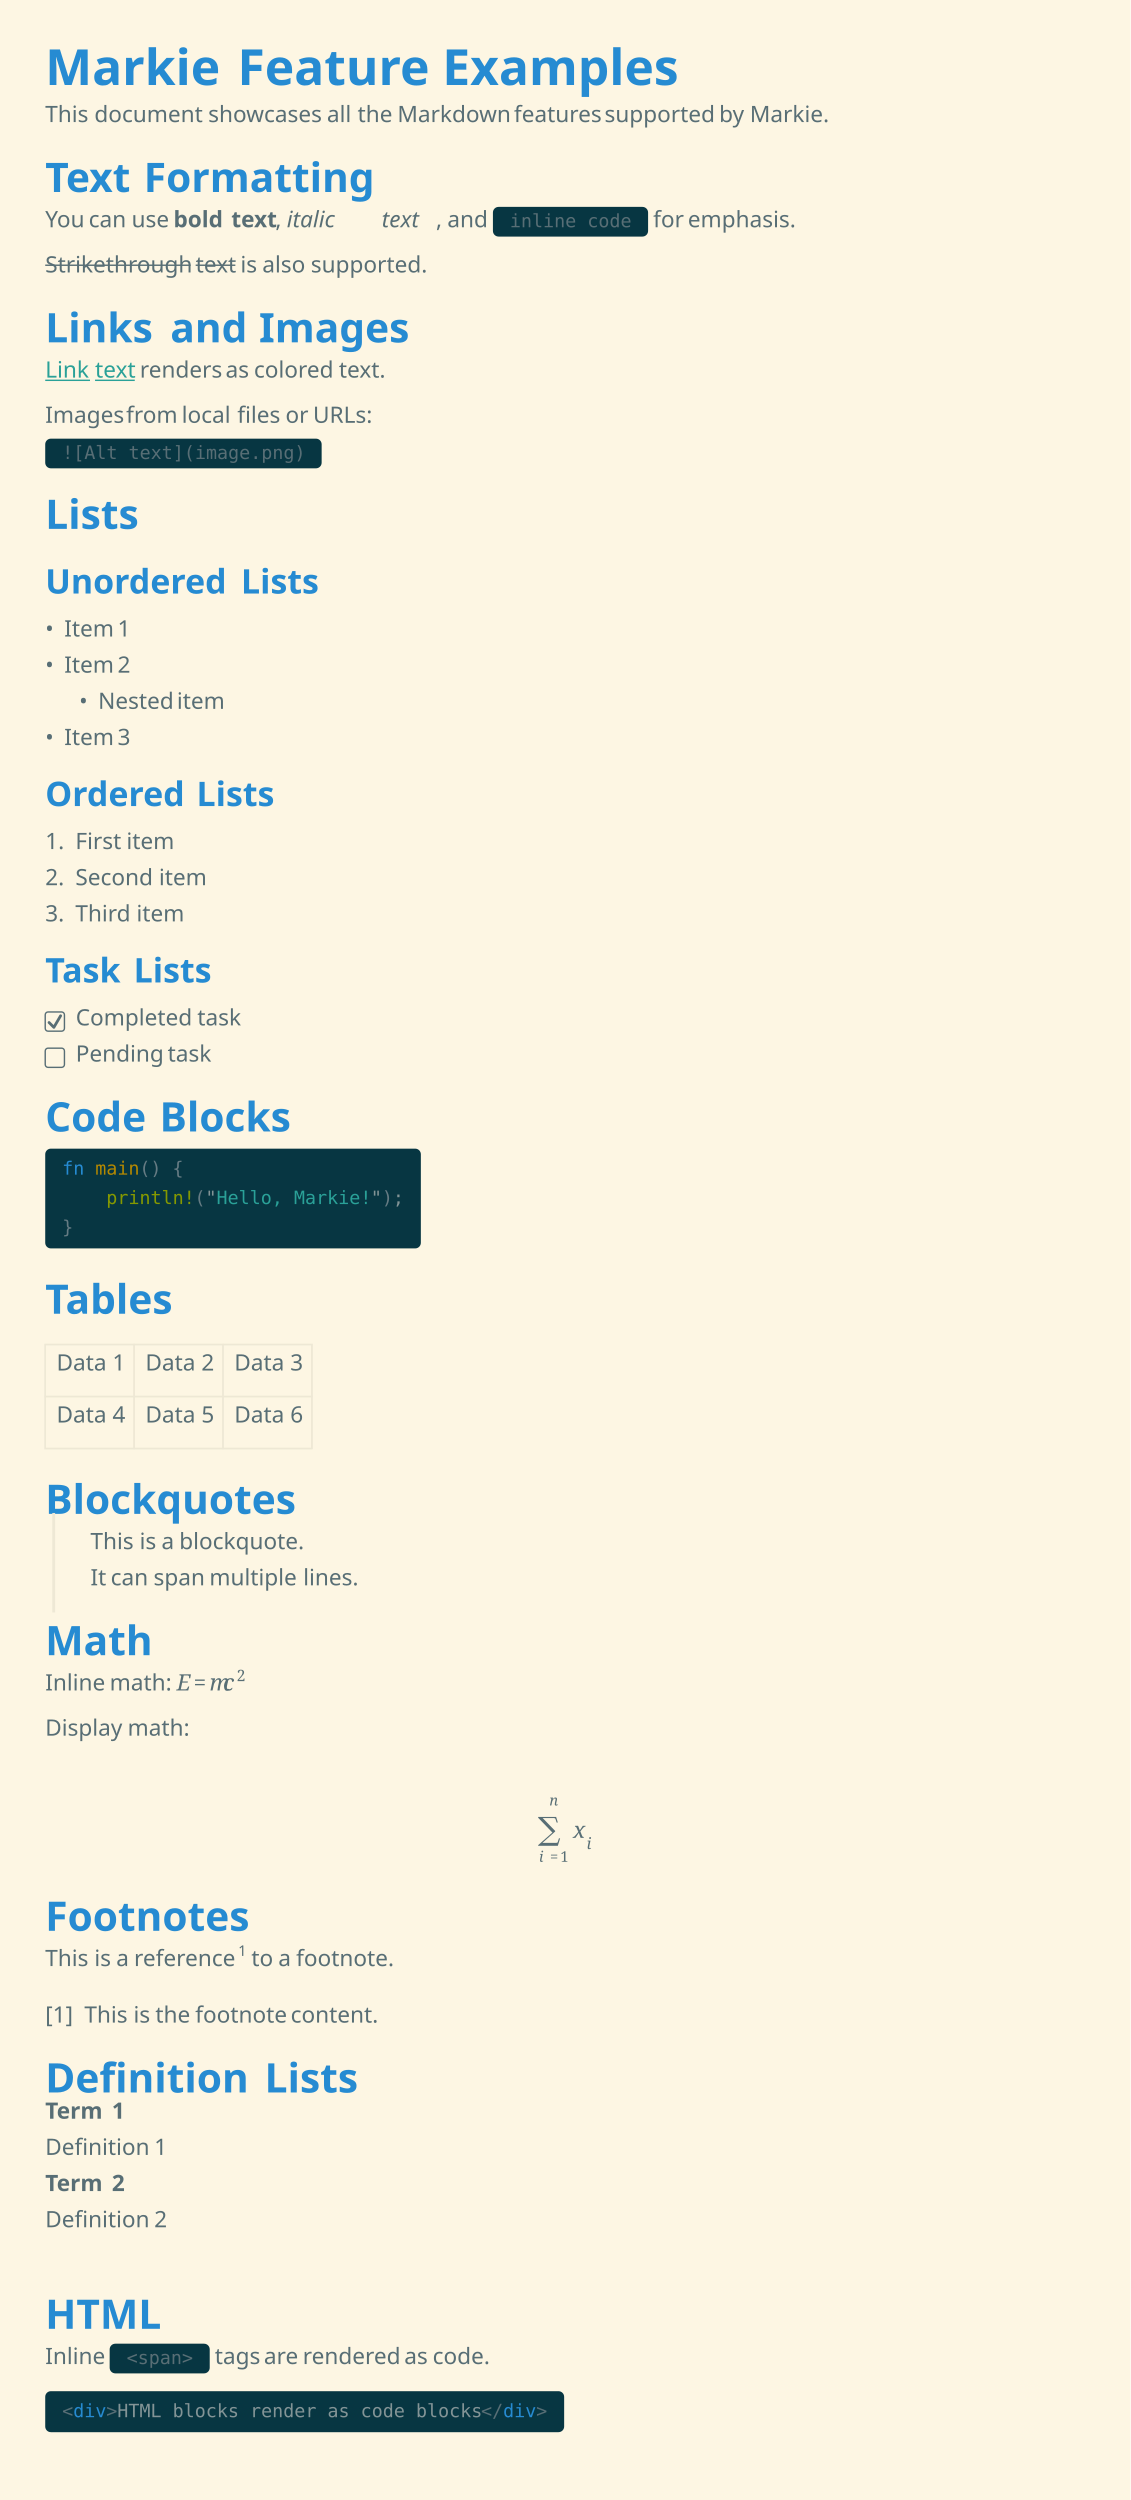
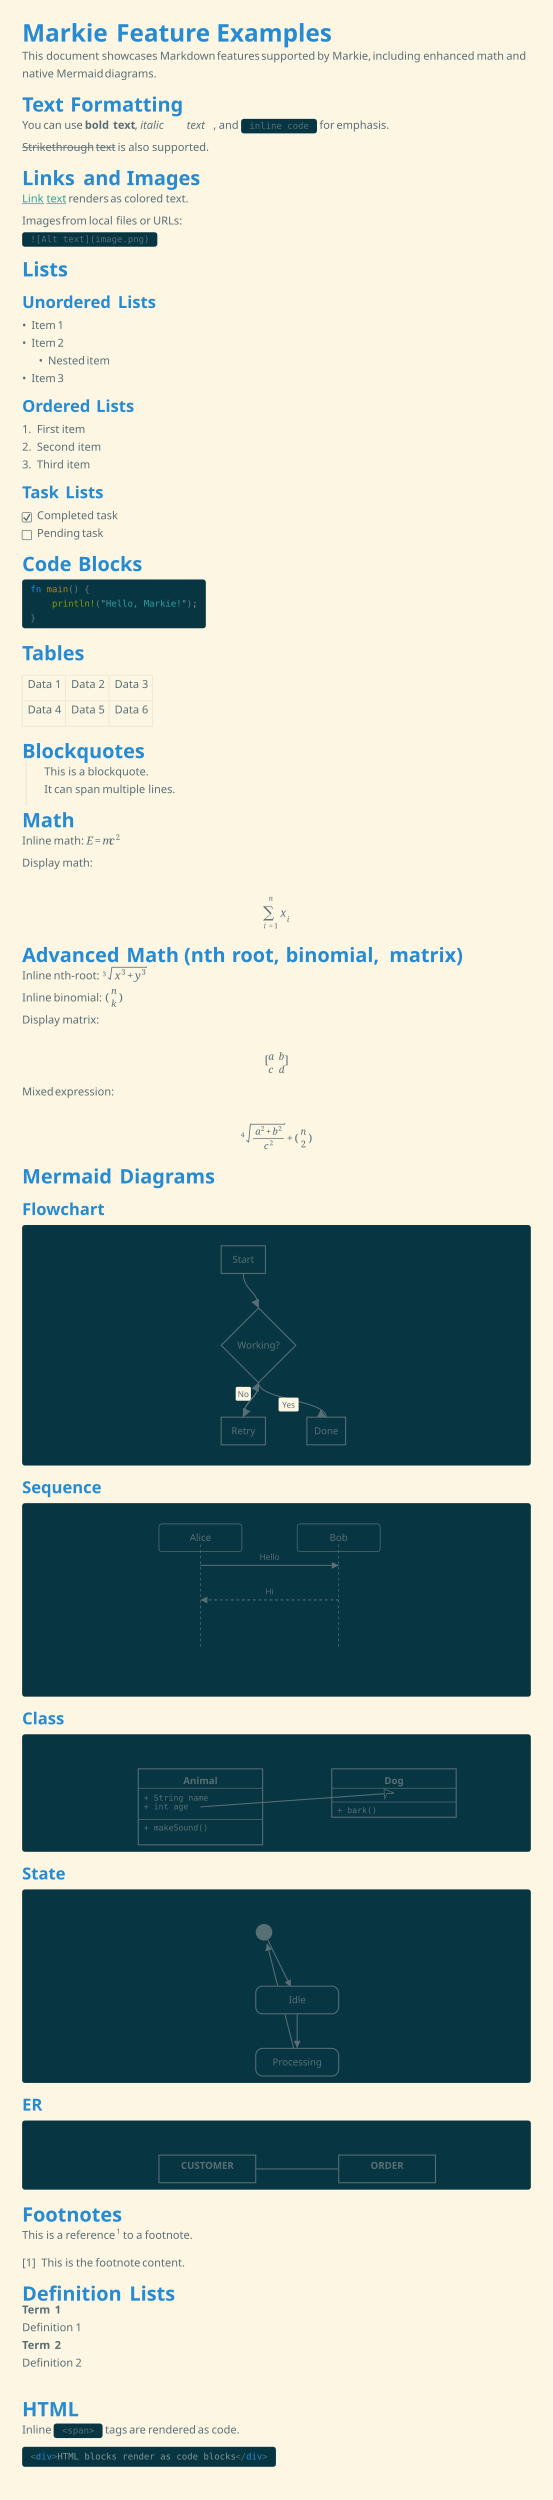
- <svg xmlns="http://www.w3.org/2000/svg" viewBox="0 0 800 1769.04" width="800" height="1769.04">
+ <svg xmlns="http://www.w3.org/2000/svg" viewBox="0 0 800 3616.941" width="800" height="3616.941">
  <rect width="100%" height="100%" fill="#fdf6e3" />
  <text x="32.00" y="60.16" font-family="sans-serif" font-size="35.20" fill="#268bd2" font-weight="700">Markie</text>
  <text x="168.05" y="60.16" font-family="sans-serif" font-size="35.20" fill="#268bd2" font-weight="700">Feature</text>
  <text x="312.97" y="60.16" font-family="sans-serif" font-size="35.20" fill="#268bd2" font-weight="700">Examples</text>
  <text x="32.00" y="86.40" font-family="sans-serif" font-size="16.00" fill="#586e75">This</text>
  <text x="66.77" y="86.40" font-family="sans-serif" font-size="16.00" fill="#586e75">document</text>
  <text x="147.31" y="86.40" font-family="sans-serif" font-size="16.00" fill="#586e75">showcases</text>
-   <text x="231.33" y="86.40" font-family="sans-serif" font-size="16.00" fill="#586e75">all</text>
-   <text x="253.01" y="86.40" font-family="sans-serif" font-size="16.00" fill="#586e75">the</text>
-   <text x="281.20" y="86.40" font-family="sans-serif" font-size="16.00" fill="#586e75">Markdown</text>
-   <text x="363.65" y="86.40" font-family="sans-serif" font-size="16.00" fill="#586e75">features</text>
-   <text x="427.76" y="86.40" font-family="sans-serif" font-size="16.00" fill="#586e75">supported</text>
-   <text x="508.86" y="86.40" font-family="sans-serif" font-size="16.00" fill="#586e75">by</text>
-   <text x="530.61" y="86.40" font-family="sans-serif" font-size="16.00" fill="#586e75">Markie.</text>
-   <text x="32.00" y="135.84" font-family="sans-serif" font-size="28.80" fill="#268bd2" font-weight="700">Text</text>
-   <text x="101.72" y="135.84" font-family="sans-serif" font-size="28.80" fill="#268bd2" font-weight="700">Formatting</text>
-   <text x="32.00" y="160.80" font-family="sans-serif" font-size="16.00" fill="#586e75">You</text>
-   <text x="62.75" y="160.80" font-family="sans-serif" font-size="16.00" fill="#586e75">can</text>
-   <text x="93.09" y="160.80" font-family="sans-serif" font-size="16.00" fill="#586e75">use</text>
-   <text x="122.74" y="160.80" font-family="sans-serif" font-size="16.00" fill="#586e75" font-weight="700">bold</text>
-   <text x="163.68" y="160.80" font-family="sans-serif" font-size="16.00" fill="#586e75" font-weight="700">text</text>
-   <text x="194.86" y="160.80" font-family="sans-serif" font-size="16.00" fill="#586e75">,</text>
-   <text x="202.90" y="160.80" font-family="sans-serif" font-size="16.00" fill="#586e75" font-style="italic">italic</text>
-   <text x="270.10" y="160.80" font-family="sans-serif" font-size="16.00" fill="#586e75" font-style="italic">text</text>
-   <text x="308.50" y="160.80" font-family="sans-serif" font-size="16.00" fill="#586e75">,</text>
-   <text x="316.53" y="160.80" font-family="sans-serif" font-size="16.00" fill="#586e75">and</text>
-   <rect x="348.80" y="146.40" width="109.80" height="21.00" rx="4.00" fill="#073642" />
-   <text x="360.80" y="160.80" font-family="monospace" font-size="13.00" fill="#586e75">inline code</text>
-   <text x="462.18" y="160.80" font-family="sans-serif" font-size="16.00" fill="#586e75">for</text>
-   <text x="486.70" y="160.80" font-family="sans-serif" font-size="16.00" fill="#586e75">emphasis.</text>
-   <text x="32.00" y="192.80" font-family="sans-serif" font-size="16.00" fill="#586e75">Strikethrough</text>
-   <line x1="32.00" y1="187.68" x2="134.86" y2="187.68" stroke="#586e75" stroke-width="1" />
-   <text x="138.45" y="192.80" font-family="sans-serif" font-size="16.00" fill="#586e75">text</text>
-   <line x1="138.45" y1="187.68" x2="166.54" y2="187.68" stroke="#586e75" stroke-width="1" />
-   <text x="170.13" y="192.80" font-family="sans-serif" font-size="16.00" fill="#586e75">is</text>
-   <text x="185.60" y="192.80" font-family="sans-serif" font-size="16.00" fill="#586e75">also</text>
-   <text x="219.92" y="192.80" font-family="sans-serif" font-size="16.00" fill="#586e75">supported.</text>
-   <text x="32.00" y="242.24" font-family="sans-serif" font-size="28.80" fill="#268bd2" font-weight="700">Links</text>
-   <text x="120.50" y="242.24" font-family="sans-serif" font-size="28.80" fill="#268bd2" font-weight="700">and</text>
-   <text x="183.23" y="242.24" font-family="sans-serif" font-size="28.80" fill="#268bd2" font-weight="700">Images</text>
-   <text x="32.00" y="267.20" font-family="sans-serif" font-size="16.00" fill="#2aa198">Link</text>
-   <line x1="32.00" y1="269.12" x2="63.68" y2="269.12" stroke="#2aa198" stroke-width="1" />
-   <text x="67.26" y="267.20" font-family="sans-serif" font-size="16.00" fill="#2aa198">text</text>
-   <line x1="67.26" y1="269.12" x2="95.36" y2="269.12" stroke="#2aa198" stroke-width="1" />
-   <text x="98.94" y="267.20" font-family="sans-serif" font-size="16.00" fill="#586e75">renders</text>
-   <text x="159.60" y="267.20" font-family="sans-serif" font-size="16.00" fill="#586e75">as</text>
-   <text x="179.68" y="267.20" font-family="sans-serif" font-size="16.00" fill="#586e75">colored</text>
-   <text x="239.79" y="267.20" font-family="sans-serif" font-size="16.00" fill="#586e75">text.</text>
-   <text x="32.00" y="299.20" font-family="sans-serif" font-size="16.00" fill="#586e75">Images</text>
-   <text x="89.23" y="299.20" font-family="sans-serif" font-size="16.00" fill="#586e75">from</text>
-   <text x="128.56" y="299.20" font-family="sans-serif" font-size="16.00" fill="#586e75">local</text>
-   <text x="167.92" y="299.20" font-family="sans-serif" font-size="16.00" fill="#586e75">files</text>
-   <text x="202.00" y="299.20" font-family="sans-serif" font-size="16.00" fill="#586e75">or</text>
-   <text x="221.49" y="299.20" font-family="sans-serif" font-size="16.00" fill="#586e75">URLs:</text>
-   <rect x="32.00" y="310.40" width="195.60" height="21.00" rx="4.00" fill="#073642" />
-   <text x="44.00" y="324.80" font-family="monospace" font-size="13.00" fill="#586e75">![Alt text](image.png)</text>
-   <text x="32.00" y="374.24" font-family="sans-serif" font-size="28.80" fill="#268bd2" font-weight="700">Lists</text>
-   <text x="32.00" y="420.00" font-family="sans-serif" font-size="24.00" fill="#268bd2" font-weight="700">Unordered</text>
-   <text x="170.50" y="420.00" font-family="sans-serif" font-size="24.00" fill="#268bd2" font-weight="700">Lists</text>
-   <text x="45.44" y="450.40" font-family="sans-serif" font-size="16.00" fill="#586e75">Item</text>
-   <text x="32.00" y="450.40" font-family="sans-serif" font-size="16.00" fill="#586e75">•</text>
-   <text x="83.18" y="450.40" font-family="sans-serif" font-size="16.00" fill="#586e75">1</text>
+   <text x="231.33" y="86.40" font-family="sans-serif" font-size="16.00" fill="#586e75">Markdown</text>
+   <text x="313.78" y="86.40" font-family="sans-serif" font-size="16.00" fill="#586e75">features</text>
+   <text x="377.89" y="86.40" font-family="sans-serif" font-size="16.00" fill="#586e75">supported</text>
+   <text x="458.99" y="86.40" font-family="sans-serif" font-size="16.00" fill="#586e75">by</text>
+   <text x="480.74" y="86.40" font-family="sans-serif" font-size="16.00" fill="#586e75">Markie,</text>
+   <text x="539.07" y="86.40" font-family="sans-serif" font-size="16.00" fill="#586e75">including</text>
+   <text x="612.34" y="86.40" font-family="sans-serif" font-size="16.00" fill="#586e75">enhanced</text>
+   <text x="689.58" y="86.40" font-family="sans-serif" font-size="16.00" fill="#586e75">math</text>
+   <text x="732.50" y="86.40" font-family="sans-serif" font-size="16.00" fill="#586e75">and</text>
+   <text x="32.00" y="112.00" font-family="sans-serif" font-size="16.00" fill="#586e75">native</text>
+   <text x="81.68" y="112.00" font-family="sans-serif" font-size="16.00" fill="#586e75">Mermaid</text>
+   <text x="151.47" y="112.00" font-family="sans-serif" font-size="16.00" fill="#586e75">diagrams.</text>
+   <text x="32.00" y="161.44" font-family="sans-serif" font-size="28.80" fill="#268bd2" font-weight="700">Text</text>
+   <text x="101.72" y="161.44" font-family="sans-serif" font-size="28.80" fill="#268bd2" font-weight="700">Formatting</text>
+   <text x="32.00" y="186.40" font-family="sans-serif" font-size="16.00" fill="#586e75">You</text>
+   <text x="62.75" y="186.40" font-family="sans-serif" font-size="16.00" fill="#586e75">can</text>
+   <text x="93.09" y="186.40" font-family="sans-serif" font-size="16.00" fill="#586e75">use</text>
+   <text x="122.74" y="186.40" font-family="sans-serif" font-size="16.00" fill="#586e75" font-weight="700">bold</text>
+   <text x="163.68" y="186.40" font-family="sans-serif" font-size="16.00" fill="#586e75" font-weight="700">text</text>
+   <text x="194.86" y="186.40" font-family="sans-serif" font-size="16.00" fill="#586e75">,</text>
+   <text x="202.90" y="186.40" font-family="sans-serif" font-size="16.00" fill="#586e75" font-style="italic">italic</text>
+   <text x="270.10" y="186.40" font-family="sans-serif" font-size="16.00" fill="#586e75" font-style="italic">text</text>
+   <text x="308.50" y="186.40" font-family="sans-serif" font-size="16.00" fill="#586e75">,</text>
+   <text x="316.53" y="186.40" font-family="sans-serif" font-size="16.00" fill="#586e75">and</text>
+   <rect x="348.80" y="172.00" width="109.80" height="21.00" rx="4.00" fill="#073642" />
+   <text x="360.80" y="186.40" font-family="monospace" font-size="13.00" fill="#586e75">inline code</text>
+   <text x="462.18" y="186.40" font-family="sans-serif" font-size="16.00" fill="#586e75">for</text>
+   <text x="486.70" y="186.40" font-family="sans-serif" font-size="16.00" fill="#586e75">emphasis.</text>
+   <text x="32.00" y="218.40" font-family="sans-serif" font-size="16.00" fill="#586e75">Strikethrough</text>
+   <line x1="32.00" y1="213.28" x2="134.86" y2="213.28" stroke="#586e75" stroke-width="1" />
+   <text x="138.45" y="218.40" font-family="sans-serif" font-size="16.00" fill="#586e75">text</text>
+   <line x1="138.45" y1="213.28" x2="166.54" y2="213.28" stroke="#586e75" stroke-width="1" />
+   <text x="170.13" y="218.40" font-family="sans-serif" font-size="16.00" fill="#586e75">is</text>
+   <text x="185.60" y="218.40" font-family="sans-serif" font-size="16.00" fill="#586e75">also</text>
+   <text x="219.92" y="218.40" font-family="sans-serif" font-size="16.00" fill="#586e75">supported.</text>
+   <text x="32.00" y="267.84" font-family="sans-serif" font-size="28.80" fill="#268bd2" font-weight="700">Links</text>
+   <text x="120.50" y="267.84" font-family="sans-serif" font-size="28.80" fill="#268bd2" font-weight="700">and</text>
+   <text x="183.23" y="267.84" font-family="sans-serif" font-size="28.80" fill="#268bd2" font-weight="700">Images</text>
+   <text x="32.00" y="292.80" font-family="sans-serif" font-size="16.00" fill="#2aa198">Link</text>
+   <line x1="32.00" y1="294.72" x2="63.68" y2="294.72" stroke="#2aa198" stroke-width="1" />
+   <text x="67.26" y="292.80" font-family="sans-serif" font-size="16.00" fill="#2aa198">text</text>
+   <line x1="67.26" y1="294.72" x2="95.36" y2="294.72" stroke="#2aa198" stroke-width="1" />
+   <text x="98.94" y="292.80" font-family="sans-serif" font-size="16.00" fill="#586e75">renders</text>
+   <text x="159.60" y="292.80" font-family="sans-serif" font-size="16.00" fill="#586e75">as</text>
+   <text x="179.68" y="292.80" font-family="sans-serif" font-size="16.00" fill="#586e75">colored</text>
+   <text x="239.79" y="292.80" font-family="sans-serif" font-size="16.00" fill="#586e75">text.</text>
+   <text x="32.00" y="324.80" font-family="sans-serif" font-size="16.00" fill="#586e75">Images</text>
+   <text x="89.23" y="324.80" font-family="sans-serif" font-size="16.00" fill="#586e75">from</text>
+   <text x="128.56" y="324.80" font-family="sans-serif" font-size="16.00" fill="#586e75">local</text>
+   <text x="167.92" y="324.80" font-family="sans-serif" font-size="16.00" fill="#586e75">files</text>
+   <text x="202.00" y="324.80" font-family="sans-serif" font-size="16.00" fill="#586e75">or</text>
+   <text x="221.49" y="324.80" font-family="sans-serif" font-size="16.00" fill="#586e75">URLs:</text>
+   <rect x="32.00" y="336.00" width="195.60" height="21.00" rx="4.00" fill="#073642" />
+   <text x="44.00" y="350.40" font-family="monospace" font-size="13.00" fill="#586e75">![Alt text](image.png)</text>
+   <text x="32.00" y="399.84" font-family="sans-serif" font-size="28.80" fill="#268bd2" font-weight="700">Lists</text>
+   <text x="32.00" y="445.60" font-family="sans-serif" font-size="24.00" fill="#268bd2" font-weight="700">Unordered</text>
+   <text x="170.50" y="445.60" font-family="sans-serif" font-size="24.00" fill="#268bd2" font-weight="700">Lists</text>
  <text x="45.44" y="476.00" font-family="sans-serif" font-size="16.00" fill="#586e75">Item</text>
  <text x="32.00" y="476.00" font-family="sans-serif" font-size="16.00" fill="#586e75">•</text>
-   <text x="83.18" y="476.00" font-family="sans-serif" font-size="16.00" fill="#586e75">2</text>
-   <text x="69.44" y="501.60" font-family="sans-serif" font-size="16.00" fill="#586e75">Nested</text>
-   <text x="56.00" y="501.60" font-family="sans-serif" font-size="16.00" fill="#586e75">•</text>
-   <text x="125.17" y="501.60" font-family="sans-serif" font-size="16.00" fill="#586e75">item</text>
-   <text x="45.44" y="527.20" font-family="sans-serif" font-size="16.00" fill="#586e75">Item</text>
-   <text x="32.00" y="527.20" font-family="sans-serif" font-size="16.00" fill="#586e75">•</text>
-   <text x="83.18" y="527.20" font-family="sans-serif" font-size="16.00" fill="#586e75">3</text>
-   <text x="32.00" y="570.40" font-family="sans-serif" font-size="24.00" fill="#268bd2" font-weight="700">Ordered</text>
-   <text x="139.02" y="570.40" font-family="sans-serif" font-size="24.00" fill="#268bd2" font-weight="700">Lists</text>
-   <text x="53.33" y="600.80" font-family="sans-serif" font-size="16.00" fill="#586e75">First</text>
-   <text x="32.00" y="600.80" font-family="sans-serif" font-size="16.00" fill="#586e75">1.</text>
-   <text x="89.46" y="600.80" font-family="sans-serif" font-size="16.00" fill="#586e75">item</text>
-   <text x="53.33" y="626.40" font-family="sans-serif" font-size="16.00" fill="#586e75">Second</text>
-   <text x="32.00" y="626.40" font-family="sans-serif" font-size="16.00" fill="#586e75">2.</text>
-   <text x="112.46" y="626.40" font-family="sans-serif" font-size="16.00" fill="#586e75">item</text>
-   <text x="53.33" y="652.00" font-family="sans-serif" font-size="16.00" fill="#586e75">Third</text>
-   <text x="32.00" y="652.00" font-family="sans-serif" font-size="16.00" fill="#586e75">3.</text>
-   <text x="96.56" y="652.00" font-family="sans-serif" font-size="16.00" fill="#586e75">item</text>
-   <text x="32.00" y="695.20" font-family="sans-serif" font-size="24.00" fill="#268bd2" font-weight="700">Task</text>
-   <text x="94.54" y="695.20" font-family="sans-serif" font-size="24.00" fill="#268bd2" font-weight="700">Lists</text>
-   <rect x="32.00" y="716.08" width="13.60" height="13.60" rx="2" ry="2" stroke="#586e75" fill="none" stroke-width="1" />
-   <polyline points="34.72,723.56 38.12,726.96 42.88,718.80" fill="none" stroke="#586e75" stroke-width="2" stroke-linecap="round" stroke-linejoin="round" />
-   <text x="53.60" y="725.60" font-family="sans-serif" font-size="16.00" fill="#586e75">Completed</text>
-   <text x="139.63" y="725.60" font-family="sans-serif" font-size="16.00" fill="#586e75">task</text>
+   <text x="83.18" y="476.00" font-family="sans-serif" font-size="16.00" fill="#586e75">1</text>
+   <text x="45.44" y="501.60" font-family="sans-serif" font-size="16.00" fill="#586e75">Item</text>
+   <text x="32.00" y="501.60" font-family="sans-serif" font-size="16.00" fill="#586e75">•</text>
+   <text x="83.18" y="501.60" font-family="sans-serif" font-size="16.00" fill="#586e75">2</text>
+   <text x="69.44" y="527.20" font-family="sans-serif" font-size="16.00" fill="#586e75">Nested</text>
+   <text x="56.00" y="527.20" font-family="sans-serif" font-size="16.00" fill="#586e75">•</text>
+   <text x="125.17" y="527.20" font-family="sans-serif" font-size="16.00" fill="#586e75">item</text>
+   <text x="45.44" y="552.80" font-family="sans-serif" font-size="16.00" fill="#586e75">Item</text>
+   <text x="32.00" y="552.80" font-family="sans-serif" font-size="16.00" fill="#586e75">•</text>
+   <text x="83.18" y="552.80" font-family="sans-serif" font-size="16.00" fill="#586e75">3</text>
+   <text x="32.00" y="596.00" font-family="sans-serif" font-size="24.00" fill="#268bd2" font-weight="700">Ordered</text>
+   <text x="139.02" y="596.00" font-family="sans-serif" font-size="24.00" fill="#268bd2" font-weight="700">Lists</text>
+   <text x="53.33" y="626.40" font-family="sans-serif" font-size="16.00" fill="#586e75">First</text>
+   <text x="32.00" y="626.40" font-family="sans-serif" font-size="16.00" fill="#586e75">1.</text>
+   <text x="89.46" y="626.40" font-family="sans-serif" font-size="16.00" fill="#586e75">item</text>
+   <text x="53.33" y="652.00" font-family="sans-serif" font-size="16.00" fill="#586e75">Second</text>
+   <text x="32.00" y="652.00" font-family="sans-serif" font-size="16.00" fill="#586e75">2.</text>
+   <text x="112.46" y="652.00" font-family="sans-serif" font-size="16.00" fill="#586e75">item</text>
+   <text x="53.33" y="677.60" font-family="sans-serif" font-size="16.00" fill="#586e75">Third</text>
+   <text x="32.00" y="677.60" font-family="sans-serif" font-size="16.00" fill="#586e75">3.</text>
+   <text x="96.56" y="677.60" font-family="sans-serif" font-size="16.00" fill="#586e75">item</text>
+   <text x="32.00" y="720.80" font-family="sans-serif" font-size="24.00" fill="#268bd2" font-weight="700">Task</text>
+   <text x="94.54" y="720.80" font-family="sans-serif" font-size="24.00" fill="#268bd2" font-weight="700">Lists</text>
  <rect x="32.00" y="741.68" width="13.60" height="13.60" rx="2" ry="2" stroke="#586e75" fill="none" stroke-width="1" />
-   <text x="53.60" y="751.20" font-family="sans-serif" font-size="16.00" fill="#586e75">Pending</text>
-   <text x="118.61" y="751.20" font-family="sans-serif" font-size="16.00" fill="#586e75">task</text>
-   <text x="32.00" y="800.64" font-family="sans-serif" font-size="28.80" fill="#268bd2" font-weight="700">Code</text>
-   <text x="112.90" y="800.64" font-family="sans-serif" font-size="28.80" fill="#268bd2" font-weight="700">Blocks</text>
-   <rect x="32.00" y="812.80" width="265.80" height="70.60" rx="4.00" fill="#073642" />
-   <text x="44.00" y="831.20" font-family="monospace" font-size="13.00" fill="#268bd2">fn</text>
-   <text x="59.60" y="831.20" font-family="monospace" font-size="13.00" fill="#839496"> </text>
-   <text x="67.40" y="831.20" font-family="monospace" font-size="13.00" fill="#b58900">main</text>
-   <text x="98.60" y="831.20" font-family="monospace" font-size="13.00" fill="#657b83">(</text>
-   <text x="106.40" y="831.20" font-family="monospace" font-size="13.00" fill="#657b83">)</text>
-   <text x="114.20" y="831.20" font-family="monospace" font-size="13.00" fill="#839496"> </text>
-   <text x="122.00" y="831.20" font-family="monospace" font-size="13.00" fill="#657b83">{</text>
-   <text x="44.00" y="852.00" font-family="monospace" font-size="13.00" fill="#839496">    </text>
-   <text x="75.20" y="852.00" font-family="monospace" font-size="13.00" fill="#859900">println!</text>
-   <text x="137.60" y="852.00" font-family="monospace" font-size="13.00" fill="#657b83">(</text>
-   <text x="145.40" y="852.00" font-family="monospace" font-size="13.00" fill="#839496">"</text>
-   <text x="153.20" y="852.00" font-family="monospace" font-size="13.00" fill="#2aa198">Hello, Markie!</text>
-   <text x="262.40" y="852.00" font-family="monospace" font-size="13.00" fill="#839496">"</text>
-   <text x="270.20" y="852.00" font-family="monospace" font-size="13.00" fill="#657b83">)</text>
-   <text x="278.00" y="852.00" font-family="monospace" font-size="13.00" fill="#839496">;</text>
-   <text x="44.00" y="872.80" font-family="monospace" font-size="13.00" fill="#657b83">}</text>
-   <text x="32.00" y="929.64" font-family="sans-serif" font-size="28.80" fill="#268bd2" font-weight="700">Tables</text>
-   <rect x="32.00" y="951.40" width="188.69" height="73.60" fill="none" stroke="#eee8d5" stroke-width="1" />
-   <rect x="32.00" y="951.40" width="62.90" height="36.80" fill="none" stroke="#eee8d5" stroke-width="1" />
-   <text x="40.00" y="969.80" font-family="sans-serif" font-size="16.00" fill="#586e75">Data 1</text>
-   <rect x="94.90" y="951.40" width="62.90" height="36.80" fill="none" stroke="#eee8d5" stroke-width="1" />
-   <text x="102.90" y="969.80" font-family="sans-serif" font-size="16.00" fill="#586e75">Data 2</text>
-   <rect x="157.79" y="951.40" width="62.90" height="36.80" fill="none" stroke="#eee8d5" stroke-width="1" />
-   <text x="165.79" y="969.80" font-family="sans-serif" font-size="16.00" fill="#586e75">Data 3</text>
-   <rect x="32.00" y="988.20" width="62.90" height="36.80" fill="none" stroke="#eee8d5" stroke-width="1" />
-   <text x="40.00" y="1006.60" font-family="sans-serif" font-size="16.00" fill="#586e75">Data 4</text>
-   <rect x="94.90" y="988.20" width="62.90" height="36.80" fill="none" stroke="#eee8d5" stroke-width="1" />
-   <text x="102.90" y="1006.60" font-family="sans-serif" font-size="16.00" fill="#586e75">Data 5</text>
-   <rect x="157.79" y="988.20" width="62.90" height="36.80" fill="none" stroke="#eee8d5" stroke-width="1" />
-   <text x="165.79" y="1006.60" font-family="sans-serif" font-size="16.00" fill="#586e75">Data 6</text>
-   <text x="32.00" y="1071.24" font-family="sans-serif" font-size="28.80" fill="#268bd2" font-weight="700">Blockquotes</text>
-   <text x="64.00" y="1096.20" font-family="sans-serif" font-size="16.00" fill="#586e75">This</text>
-   <text x="98.77" y="1096.20" font-family="sans-serif" font-size="16.00" fill="#586e75">is</text>
-   <text x="114.24" y="1096.20" font-family="sans-serif" font-size="16.00" fill="#586e75">a</text>
-   <text x="126.83" y="1096.20" font-family="sans-serif" font-size="16.00" fill="#586e75">blockquote.</text>
-   <text x="64.00" y="1121.80" font-family="sans-serif" font-size="16.00" fill="#586e75">It</text>
-   <text x="78.30" y="1121.80" font-family="sans-serif" font-size="16.00" fill="#586e75">can</text>
-   <text x="108.64" y="1121.80" font-family="sans-serif" font-size="16.00" fill="#586e75">span</text>
-   <text x="148.14" y="1121.80" font-family="sans-serif" font-size="16.00" fill="#586e75">multiple</text>
-   <text x="214.56" y="1121.80" font-family="sans-serif" font-size="16.00" fill="#586e75">lines.</text>
-   <line x1="38.00" y1="1070.60" x2="38.00" y2="1141.00" stroke="#eee8d5" stroke-width="2" />
-   <text x="32.00" y="1171.24" font-family="sans-serif" font-size="28.80" fill="#268bd2" font-weight="700">Math</text>
-   <text x="32.00" y="1196.20" font-family="sans-serif" font-size="16.00" fill="#586e75">Inline</text>
-   <text x="77.60" y="1196.20" font-family="sans-serif" font-size="16.00" fill="#586e75">math:</text>
-   <text x="124.96" y="1196.20" font-family="serif" font-size="16.00" fill="#586e75" font-style="italic">E</text>
-   <text x="136.96" y="1196.20" font-family="serif" font-size="16.00" fill="#586e75">=</text>
-   <text x="148.24" y="1196.20" font-family="serif" font-size="16.00" fill="#586e75" font-style="italic">m</text>
-   <text x="157.84" y="1196.20" font-family="serif" font-size="16.00" fill="#586e75" font-style="italic">c</text>
-   <text x="167.44" y="1189.60" font-family="serif" font-size="11.20" fill="#586e75">2</text>
-   <text x="32.00" y="1228.20" font-family="sans-serif" font-size="16.00" fill="#586e75">Display</text>
-   <text x="90.29" y="1228.20" font-family="sans-serif" font-size="16.00" fill="#586e75">math:</text>
-   <text x="380.64" y="1301.80" font-family="serif" font-size="22.40" fill="#586e75">∑</text>
-   <text x="388.72" y="1277.60" font-family="serif" font-size="10.40" fill="#586e75" font-style="italic">n</text>
-   <text x="381.39" y="1317.44" font-family="serif" font-size="10.40" fill="#586e75" font-style="italic">i</text>
-   <text x="389.19" y="1317.44" font-family="serif" font-size="10.40" fill="#586e75">=</text>
-   <text x="396.52" y="1317.44" font-family="serif" font-size="10.40" fill="#586e75">1</text>
-   <text x="405.44" y="1300.52" font-family="serif" font-size="16.00" fill="#586e75" font-style="italic">x</text>
-   <text x="415.04" y="1308.44" font-family="serif" font-size="11.20" fill="#586e75" font-style="italic">i</text>
-   <text x="32.00" y="1366.28" font-family="sans-serif" font-size="28.80" fill="#268bd2" font-weight="700">Footnotes</text>
-   <text x="32.00" y="1391.24" font-family="sans-serif" font-size="16.00" fill="#586e75">This</text>
-   <text x="66.77" y="1391.24" font-family="sans-serif" font-size="16.00" fill="#586e75">is</text>
-   <text x="82.24" y="1391.24" font-family="sans-serif" font-size="16.00" fill="#586e75">a</text>
-   <text x="94.83" y="1391.24" font-family="sans-serif" font-size="16.00" fill="#586e75">reference</text>
-   <text x="168.50" y="1384.04" font-family="sans-serif" font-size="10.40" fill="#586e75">1</text>
-   <text x="177.85" y="1391.24" font-family="sans-serif" font-size="16.00" fill="#586e75">to</text>
-   <text x="196.92" y="1391.24" font-family="sans-serif" font-size="16.00" fill="#586e75">a</text>
-   <text x="209.52" y="1391.24" font-family="sans-serif" font-size="16.00" fill="#586e75">footnote.</text>
-   <text x="59.70" y="1431.24" font-family="sans-serif" font-size="16.00" fill="#586e75">This</text>
-   <text x="32.00" y="1431.24" font-family="sans-serif" font-size="16.00" fill="#586e75">[1]</text>
-   <text x="94.46" y="1431.24" font-family="sans-serif" font-size="16.00" fill="#586e75">is</text>
-   <text x="109.94" y="1431.24" font-family="sans-serif" font-size="16.00" fill="#586e75">the</text>
-   <text x="138.13" y="1431.24" font-family="sans-serif" font-size="16.00" fill="#586e75">footnote</text>
-   <text x="205.66" y="1431.24" font-family="sans-serif" font-size="16.00" fill="#586e75">content.</text>
-   <text x="32.00" y="1480.68" font-family="sans-serif" font-size="28.80" fill="#268bd2" font-weight="700">Definition</text>
-   <text x="187.20" y="1480.68" font-family="sans-serif" font-size="28.80" fill="#268bd2" font-weight="700">Lists</text>
-   <text x="32.00" y="1499.24" font-family="sans-serif" font-size="16.00" fill="#586e75" font-weight="700">Term</text>
-   <text x="79.12" y="1499.24" font-family="sans-serif" font-size="16.00" fill="#586e75" font-weight="700">1</text>
-   <text x="32.00" y="1524.84" font-family="sans-serif" font-size="16.00" fill="#586e75">Definition</text>
-   <text x="109.10" y="1524.84" font-family="sans-serif" font-size="16.00" fill="#586e75">1</text>
-   <text x="32.00" y="1550.44" font-family="sans-serif" font-size="16.00" fill="#586e75" font-weight="700">Term</text>
-   <text x="79.12" y="1550.44" font-family="sans-serif" font-size="16.00" fill="#586e75" font-weight="700">2</text>
-   <text x="32.00" y="1576.04" font-family="sans-serif" font-size="16.00" fill="#586e75">Definition</text>
-   <text x="109.10" y="1576.04" font-family="sans-serif" font-size="16.00" fill="#586e75">2</text>
-   <text x="32.00" y="1647.88" font-family="sans-serif" font-size="28.80" fill="#268bd2" font-weight="700">HTML</text>
-   <text x="32.00" y="1672.84" font-family="sans-serif" font-size="16.00" fill="#586e75">Inline</text>
-   <rect x="77.60" y="1658.44" width="70.80" height="21.00" rx="4.00" fill="#073642" />
-   <text x="89.60" y="1672.84" font-family="monospace" font-size="13.00" fill="#586e75">&lt;span&gt;</text>
-   <text x="151.98" y="1672.84" font-family="sans-serif" font-size="16.00" fill="#586e75">tags</text>
-   <text x="186.74" y="1672.84" font-family="sans-serif" font-size="16.00" fill="#586e75">are</text>
-   <text x="214.22" y="1672.84" font-family="sans-serif" font-size="16.00" fill="#586e75">rendered</text>
-   <text x="286.06" y="1672.84" font-family="sans-serif" font-size="16.00" fill="#586e75">as</text>
-   <text x="306.14" y="1672.84" font-family="sans-serif" font-size="16.00" fill="#586e75">code.</text>
-   <rect x="32.00" y="1692.04" width="367.20" height="29.00" rx="4.00" fill="#073642" />
-   <text x="44.00" y="1710.44" font-family="monospace" font-size="13.00" fill="#586e75">&lt;</text>
-   <text x="51.80" y="1710.44" font-family="monospace" font-size="13.00" fill="#268bd2">div</text>
-   <text x="75.20" y="1710.44" font-family="monospace" font-size="13.00" fill="#586e75">&gt;</text>
-   <text x="83.00" y="1710.44" font-family="monospace" font-size="13.00" fill="#839496">HTML blocks render as code blocks</text>
-   <text x="340.40" y="1710.44" font-family="monospace" font-size="13.00" fill="#586e75">&lt;/</text>
-   <text x="356.00" y="1710.44" font-family="monospace" font-size="13.00" fill="#268bd2">div</text>
-   <text x="379.40" y="1710.44" font-family="monospace" font-size="13.00" fill="#586e75">&gt;</text>
+   <polyline points="34.72,749.16 38.12,752.56 42.88,744.40" fill="none" stroke="#586e75" stroke-width="2" stroke-linecap="round" stroke-linejoin="round" />
+   <text x="53.60" y="751.20" font-family="sans-serif" font-size="16.00" fill="#586e75">Completed</text>
+   <text x="139.63" y="751.20" font-family="sans-serif" font-size="16.00" fill="#586e75">task</text>
+   <rect x="32.00" y="767.28" width="13.60" height="13.60" rx="2" ry="2" stroke="#586e75" fill="none" stroke-width="1" />
+   <text x="53.60" y="776.80" font-family="sans-serif" font-size="16.00" fill="#586e75">Pending</text>
+   <text x="118.61" y="776.80" font-family="sans-serif" font-size="16.00" fill="#586e75">task</text>
+   <text x="32.00" y="826.24" font-family="sans-serif" font-size="28.80" fill="#268bd2" font-weight="700">Code</text>
+   <text x="112.90" y="826.24" font-family="sans-serif" font-size="28.80" fill="#268bd2" font-weight="700">Blocks</text>
+   <rect x="32.00" y="838.40" width="265.80" height="70.60" rx="4.00" fill="#073642" />
+   <text x="44.00" y="856.80" font-family="monospace" font-size="13.00" fill="#268bd2">fn</text>
+   <text x="59.60" y="856.80" font-family="monospace" font-size="13.00" fill="#839496"> </text>
+   <text x="67.40" y="856.80" font-family="monospace" font-size="13.00" fill="#b58900">main</text>
+   <text x="98.60" y="856.80" font-family="monospace" font-size="13.00" fill="#657b83">(</text>
+   <text x="106.40" y="856.80" font-family="monospace" font-size="13.00" fill="#657b83">)</text>
+   <text x="114.20" y="856.80" font-family="monospace" font-size="13.00" fill="#839496"> </text>
+   <text x="122.00" y="856.80" font-family="monospace" font-size="13.00" fill="#657b83">{</text>
+   <text x="44.00" y="877.60" font-family="monospace" font-size="13.00" fill="#839496">    </text>
+   <text x="75.20" y="877.60" font-family="monospace" font-size="13.00" fill="#859900">println!</text>
+   <text x="137.60" y="877.60" font-family="monospace" font-size="13.00" fill="#657b83">(</text>
+   <text x="145.40" y="877.60" font-family="monospace" font-size="13.00" fill="#839496">"</text>
+   <text x="153.20" y="877.60" font-family="monospace" font-size="13.00" fill="#2aa198">Hello, Markie!</text>
+   <text x="262.40" y="877.60" font-family="monospace" font-size="13.00" fill="#839496">"</text>
+   <text x="270.20" y="877.60" font-family="monospace" font-size="13.00" fill="#657b83">)</text>
+   <text x="278.00" y="877.60" font-family="monospace" font-size="13.00" fill="#839496">;</text>
+   <text x="44.00" y="898.40" font-family="monospace" font-size="13.00" fill="#657b83">}</text>
+   <text x="32.00" y="955.24" font-family="sans-serif" font-size="28.80" fill="#268bd2" font-weight="700">Tables</text>
+   <rect x="32.00" y="977.00" width="188.69" height="73.60" fill="none" stroke="#eee8d5" stroke-width="1" />
+   <rect x="32.00" y="977.00" width="62.90" height="36.80" fill="none" stroke="#eee8d5" stroke-width="1" />
+   <text x="40.00" y="995.40" font-family="sans-serif" font-size="16.00" fill="#586e75">Data 1</text>
+   <rect x="94.90" y="977.00" width="62.90" height="36.80" fill="none" stroke="#eee8d5" stroke-width="1" />
+   <text x="102.90" y="995.40" font-family="sans-serif" font-size="16.00" fill="#586e75">Data 2</text>
+   <rect x="157.79" y="977.00" width="62.90" height="36.80" fill="none" stroke="#eee8d5" stroke-width="1" />
+   <text x="165.79" y="995.40" font-family="sans-serif" font-size="16.00" fill="#586e75">Data 3</text>
+   <rect x="32.00" y="1013.80" width="62.90" height="36.80" fill="none" stroke="#eee8d5" stroke-width="1" />
+   <text x="40.00" y="1032.20" font-family="sans-serif" font-size="16.00" fill="#586e75">Data 4</text>
+   <rect x="94.90" y="1013.80" width="62.90" height="36.80" fill="none" stroke="#eee8d5" stroke-width="1" />
+   <text x="102.90" y="1032.20" font-family="sans-serif" font-size="16.00" fill="#586e75">Data 5</text>
+   <rect x="157.79" y="1013.80" width="62.90" height="36.80" fill="none" stroke="#eee8d5" stroke-width="1" />
+   <text x="165.79" y="1032.20" font-family="sans-serif" font-size="16.00" fill="#586e75">Data 6</text>
+   <text x="32.00" y="1096.84" font-family="sans-serif" font-size="28.80" fill="#268bd2" font-weight="700">Blockquotes</text>
+   <text x="64.00" y="1121.80" font-family="sans-serif" font-size="16.00" fill="#586e75">This</text>
+   <text x="98.77" y="1121.80" font-family="sans-serif" font-size="16.00" fill="#586e75">is</text>
+   <text x="114.24" y="1121.80" font-family="sans-serif" font-size="16.00" fill="#586e75">a</text>
+   <text x="126.83" y="1121.80" font-family="sans-serif" font-size="16.00" fill="#586e75">blockquote.</text>
+   <text x="64.00" y="1147.40" font-family="sans-serif" font-size="16.00" fill="#586e75">It</text>
+   <text x="78.30" y="1147.40" font-family="sans-serif" font-size="16.00" fill="#586e75">can</text>
+   <text x="108.64" y="1147.40" font-family="sans-serif" font-size="16.00" fill="#586e75">span</text>
+   <text x="148.14" y="1147.40" font-family="sans-serif" font-size="16.00" fill="#586e75">multiple</text>
+   <text x="214.56" y="1147.40" font-family="sans-serif" font-size="16.00" fill="#586e75">lines.</text>
+   <line x1="38.00" y1="1096.20" x2="38.00" y2="1166.60" stroke="#eee8d5" stroke-width="2" />
+   <text x="32.00" y="1196.84" font-family="sans-serif" font-size="28.80" fill="#268bd2" font-weight="700">Math</text>
+   <text x="32.00" y="1221.80" font-family="sans-serif" font-size="16.00" fill="#586e75">Inline</text>
+   <text x="77.60" y="1221.80" font-family="sans-serif" font-size="16.00" fill="#586e75">math:</text>
+   <text x="124.96" y="1221.80" font-family="serif" font-size="16.00" fill="#586e75" font-style="italic">E</text>
+   <text x="136.96" y="1221.80" font-family="serif" font-size="16.00" fill="#586e75">=</text>
+   <text x="148.24" y="1221.80" font-family="serif" font-size="16.00" fill="#586e75" font-style="italic">m</text>
+   <text x="157.84" y="1221.80" font-family="serif" font-size="16.00" fill="#586e75" font-style="italic">c</text>
+   <text x="167.44" y="1215.20" font-family="serif" font-size="11.20" fill="#586e75">2</text>
+   <text x="32.00" y="1253.80" font-family="sans-serif" font-size="16.00" fill="#586e75">Display</text>
+   <text x="90.29" y="1253.80" font-family="sans-serif" font-size="16.00" fill="#586e75">math:</text>
+   <text x="380.64" y="1327.40" font-family="serif" font-size="22.40" fill="#586e75">∑</text>
+   <text x="388.72" y="1303.20" font-family="serif" font-size="10.40" fill="#586e75" font-style="italic">n</text>
+   <text x="381.39" y="1343.04" font-family="serif" font-size="10.40" fill="#586e75" font-style="italic">i</text>
+   <text x="389.19" y="1343.04" font-family="serif" font-size="10.40" fill="#586e75">=</text>
+   <text x="396.52" y="1343.04" font-family="serif" font-size="10.40" fill="#586e75">1</text>
+   <text x="405.44" y="1326.12" font-family="serif" font-size="16.00" fill="#586e75" font-style="italic">x</text>
+   <text x="415.04" y="1334.04" font-family="serif" font-size="11.20" fill="#586e75" font-style="italic">i</text>
+   <text x="32.00" y="1391.88" font-family="sans-serif" font-size="28.80" fill="#268bd2" font-weight="700">Advanced</text>
+   <text x="182.88" y="1391.88" font-family="sans-serif" font-size="28.80" fill="#268bd2" font-weight="700">Math</text>
+   <text x="266.23" y="1391.88" font-family="sans-serif" font-size="28.80" fill="#268bd2" font-weight="700">(nth</text>
+   <text x="335.32" y="1391.88" font-family="sans-serif" font-size="28.80" fill="#268bd2" font-weight="700">root,</text>
+   <text x="413.28" y="1391.88" font-family="sans-serif" font-size="28.80" fill="#268bd2" font-weight="700">binomial,</text>
+   <text x="563.24" y="1391.88" font-family="sans-serif" font-size="28.80" fill="#268bd2" font-weight="700">matrix)</text>
+   <text x="32.00" y="1416.84" font-family="sans-serif" font-size="16.00" fill="#586e75">Inline</text>
+   <text x="77.60" y="1416.84" font-family="sans-serif" font-size="16.00" fill="#586e75">nth-root:</text>
+   <text x="148.10" y="1412.34" font-family="serif" font-size="9.60" fill="#586e75">3</text>
+   <path d="M 156.10 1414.44 L 159.46 1416.84 L 161.86 1399.44 L 212.61 1399.44 L 211.01 1398.64" stroke="#586e75" stroke-width="1.2" fill="none" />
+   <text x="165.70" y="1416.84" font-family="serif" font-size="16.00" fill="#586e75" font-style="italic">x</text>
+   <text x="175.30" y="1410.24" font-family="serif" font-size="11.20" fill="#586e75">3</text>
+   <text x="183.91" y="1416.84" font-family="serif" font-size="16.00" fill="#586e75">+</text>
+   <text x="195.19" y="1416.84" font-family="serif" font-size="16.00" fill="#586e75" font-style="italic">y</text>
+   <text x="204.79" y="1410.24" font-family="serif" font-size="11.20" fill="#586e75">3</text>
+   <text x="32.00" y="1448.84" font-family="sans-serif" font-size="16.00" fill="#586e75">Inline</text>
+   <text x="77.60" y="1448.84" font-family="sans-serif" font-size="16.00" fill="#586e75">binomial:</text>
+   <text x="152.14" y="1448.84" font-family="serif" font-size="16.00" fill="#586e75">(</text>
+   <text x="160.75" y="1438.24" font-family="serif" font-size="13.60" fill="#586e75" font-style="italic">n</text>
+   <text x="160.75" y="1456.64" font-family="serif" font-size="13.60" fill="#586e75" font-style="italic">k</text>
+   <text x="172.11" y="1448.84" font-family="serif" font-size="16.00" fill="#586e75">)</text>
+   <text x="32.00" y="1480.84" font-family="sans-serif" font-size="16.00" fill="#586e75">Display</text>
+   <text x="90.29" y="1480.84" font-family="sans-serif" font-size="16.00" fill="#586e75">matrix:</text>
+   <text x="382.75" y="1539.24" font-family="serif" font-size="16.00" fill="#586e75">[</text>
+   <text x="388.16" y="1533.24" font-family="serif" font-size="14.40" fill="#586e75" font-style="italic">a</text>
+   <text x="403.20" y="1533.24" font-family="serif" font-size="14.40" fill="#586e75" font-style="italic">b</text>
+   <text x="388.16" y="1552.44" font-family="serif" font-size="14.40" fill="#586e75" font-style="italic">c</text>
+   <text x="403.20" y="1552.44" font-family="serif" font-size="14.40" fill="#586e75" font-style="italic">d</text>
+   <text x="411.84" y="1539.24" font-family="serif" font-size="16.00" fill="#586e75">]</text>
+   <text x="32.00" y="1584.84" font-family="sans-serif" font-size="16.00" fill="#586e75">Mixed</text>
+   <text x="79.42" y="1584.84" font-family="sans-serif" font-size="16.00" fill="#586e75">expression:</text>
+   <text x="348.41" y="1645.19" font-family="serif" font-size="9.60" fill="#586e75">4</text>
+   <path d="M 356.41 1649.79 L 359.77 1652.19 L 362.17 1626.44 L 412.53 1626.44 L 410.93 1625.64" stroke="#586e75" stroke-width="1.2" fill="none" />
+   <text x="369.21" y="1641.59" font-family="serif" font-size="13.60" fill="#586e75" font-style="italic">a</text>
+   <text x="377.37" y="1635.98" font-family="serif" font-size="9.52" fill="#586e75">2</text>
+   <text x="384.70" y="1641.59" font-family="serif" font-size="13.60" fill="#586e75">+</text>
+   <text x="394.29" y="1641.59" font-family="serif" font-size="13.60" fill="#586e75" font-style="italic">b</text>
+   <text x="402.45" y="1635.98" font-family="serif" font-size="9.52" fill="#586e75">2</text>
+   <line x1="366.01" y1="1647.39" x2="410.93" y2="1647.39" stroke="#586e75" stroke-width="1" />
+   <text x="381.75" y="1662.54" font-family="serif" font-size="13.60" fill="#586e75" font-style="italic">c</text>
+   <text x="389.91" y="1656.93" font-family="serif" font-size="9.52" fill="#586e75">2</text>
+   <text x="414.93" y="1652.19" font-family="serif" font-size="16.00" fill="#586e75">+</text>
+   <text x="426.21" y="1652.19" font-family="serif" font-size="16.00" fill="#586e75">(</text>
+   <text x="434.82" y="1641.59" font-family="serif" font-size="13.60" fill="#586e75" font-style="italic">n</text>
+   <text x="435.12" y="1659.99" font-family="serif" font-size="13.60" fill="#586e75">2</text>
+   <text x="446.18" y="1652.19" font-family="serif" font-size="16.00" fill="#586e75">)</text>
+   <text x="32.00" y="1712.18" font-family="sans-serif" font-size="28.80" fill="#268bd2" font-weight="700">Mermaid</text>
+   <text x="172.80" y="1712.18" font-family="sans-serif" font-size="28.80" fill="#268bd2" font-weight="700">Diagrams</text>
+   <text x="32.00" y="1757.94" font-family="sans-serif" font-size="24.00" fill="#268bd2" font-weight="700">Flowchart</text>
+   <rect x="32.00" y="1772.34" width="736.00" height="348.00" rx="4.00" fill="#073642" />
+   <g transform="translate(300.00, 1782.34)">
+     <path d="M 52.00 60.00 C 52.00 85.00, 74.00 85.00, 74.00 110.00" fill="none" stroke="#586e75" stroke-width="1.5" />
+     <polygon points="74.00,110.00 74.66,96.60 63.68,101.43" fill="#586e75" />
+     <path d="M 74.00 218.00 C 74.00 243.00, 172.00 243.00, 172.00 268.00" fill="none" stroke="#586e75" stroke-width="1.5" />
+     <polygon points="172.00,268.00 164.04,257.20 158.58,267.89" fill="#586e75" />
+     <rect x="103.05" y="239.69" width="29.00" height="20.00" rx="2" fill="#fdf6e3" />
+     <text x="117.55" y="254.36" font-family="sans-serif" font-size="11.9" fill="#586e75" text-anchor="middle">Yes</text>
+     <path d="M 74.00 218.00 C 74.00 243.00, 52.00 243.00, 52.00 268.00" fill="none" stroke="#586e75" stroke-width="1.5" />
+     <polygon points="52.00,268.00 62.32,259.43 51.34,254.60" fill="#586e75" />
+     <rect x="41.02" y="224.17" width="22.00" height="20.00" rx="2" fill="#fdf6e3" />
+     <text x="52.02" y="238.83" font-family="sans-serif" font-size="11.9" fill="#586e75" text-anchor="middle">No</text>
+     <path d="M 52.00 268.00 C 52.00 243.00, 74.00 243.00, 74.00 218.00" fill="none" stroke="#586e75" stroke-width="1.5" />
+     <polygon points="74.00,218.00 63.68,226.57 74.66,231.40" fill="#586e75" />
+     <rect x="20.00" y="20.00" width="64.00" height="40.00" fill="#073642" stroke="#586e75" stroke-width="1.5" />
+     <text x="52.00" y="44.67" font-family="sans-serif" font-size="14.0" fill="#586e75" text-anchor="middle">Start</text>
+     <polygon points="74.00,110.00 128.00,164.00 74.00,218.00 20.00,164.00" fill="#073642" stroke="#586e75" stroke-width="1.5" />
+     <text x="74.00" y="168.67" font-family="sans-serif" font-size="14.0" fill="#586e75" text-anchor="middle">Working?</text>
+     <rect x="144.00" y="268.00" width="56.00" height="40.00" fill="#073642" stroke="#586e75" stroke-width="1.5" />
+     <text x="172.00" y="292.67" font-family="sans-serif" font-size="14.0" fill="#586e75" text-anchor="middle">Done</text>
+     <rect x="20.00" y="268.00" width="64.00" height="40.00" fill="#073642" stroke="#586e75" stroke-width="1.5" />
+     <text x="52.00" y="292.67" font-family="sans-serif" font-size="14.0" fill="#586e75" text-anchor="middle">Retry</text>
+   </g>
+   <text x="32.00" y="2160.34" font-family="sans-serif" font-size="24.00" fill="#268bd2" font-weight="700">Sequence</text>
+   <rect x="32.00" y="2174.74" width="736.00" height="280.00" rx="4.00" fill="#073642" />
+   <g transform="translate(190.00, 2184.74)">
+     <rect x="40.00" y="20.00" width="120.00" height="40.00" fill="#073642" stroke="#586e75" stroke-width="1" rx="4" />
+     <text x="100.00" y="44.67" font-family="sans-serif" font-size="14.0" fill="#586e75" text-anchor="middle">Alice</text>
+     <rect x="240.00" y="20.00" width="120.00" height="40.00" fill="#073642" stroke="#586e75" stroke-width="1" rx="4" />
+     <text x="300.00" y="44.67" font-family="sans-serif" font-size="14.0" fill="#586e75" text-anchor="middle">Bob</text>
+     <line x1="100.00" y1="50.00" x2="100.00" y2="200.00" stroke="#586e75" stroke-width="1" stroke-dasharray="4,4" />
+     <line x1="300.00" y1="50.00" x2="300.00" y2="200.00" stroke="#586e75" stroke-width="1" stroke-dasharray="4,4" />
+     <line x1="100.00" y1="80.00" x2="300.00" y2="80.00" stroke="#586e75" stroke-width="1.5" />
+     <polygon points="300.00,80.00 290.00,75.00 290.00,85.00" fill="#586e75" />
+     <text x="200.00" y="72.00" font-family="sans-serif" font-size="11.9" fill="#586e75" text-anchor="middle">Hello</text>
+     <line x1="300.00" y1="130.00" x2="100.00" y2="130.00" stroke="#586e75" stroke-width="1.5" stroke-dasharray="4,4" />
+     <polygon points="100.00,130.00 110.00,125.00 110.00,135.00" fill="#586e75" />
+     <text x="200.00" y="122.00" font-family="sans-serif" font-size="11.9" fill="#586e75" text-anchor="middle">Hi</text>
+   </g>
+   <text x="32.00" y="2494.74" font-family="sans-serif" font-size="24.00" fill="#268bd2" font-weight="700">Class</text>
+   <rect x="32.00" y="2509.14" width="736.00" height="170.00" rx="4.00" fill="#073642" />
+   <g transform="translate(160.00, 2519.14)">
+     <rect x="40.00" y="40.00" width="180.00" height="110.00" fill="#073642" stroke="#586e75" stroke-width="1.5" />
+     <text x="130.00" y="62.00" font-family="sans-serif" font-size="14.0" fill="#586e75" text-anchor="middle" font-weight="bold">Animal</text>
+     <line x1="40.00" y1="68.00" x2="220.00" y2="68.00" stroke="#586e75" stroke-width="1" />
+     <text x="48.00" y="86.00" font-family="monospace" font-size="11.9" fill="#586e75">+ String name</text>
+     <text x="48.00" y="98.60" font-family="monospace" font-size="11.9" fill="#586e75">+ int age</text>
+     <line x1="40.00" y1="113.20" x2="220.00" y2="113.20" stroke="#586e75" stroke-width="1" />
+     <text x="48.00" y="129.20" font-family="monospace" font-size="11.9" fill="#586e75">+ makeSound()</text>
+     <rect x="320.00" y="40.00" width="180.00" height="70.00" fill="#073642" stroke="#586e75" stroke-width="1.5" />
+     <text x="410.00" y="62.00" font-family="sans-serif" font-size="14.0" fill="#586e75" text-anchor="middle" font-weight="bold">Dog</text>
+     <line x1="320.00" y1="68.00" x2="500.00" y2="68.00" stroke="#586e75" stroke-width="1" />
+     <line x1="320.00" y1="88.00" x2="500.00" y2="88.00" stroke="#586e75" stroke-width="1" />
+     <text x="328.00" y="104.00" font-family="monospace" font-size="11.9" fill="#586e75">+ bark()</text>
+     <line x1="130.00" y1="95.00" x2="410.00" y2="75.00" stroke="#586e75" stroke-width="1.5" />
+     <polygon points="410.00,75.00 395.54,69.02 396.53,82.98 400.03,75.71" fill="#073642" stroke="#586e75" stroke-width="1" />
+   </g>
+   <text x="32.00" y="2719.14" font-family="sans-serif" font-size="24.00" fill="#268bd2" font-weight="700">State</text>
+   <rect x="32.00" y="2733.54" width="736.00" height="280.00" rx="4.00" fill="#073642" />
+   <g transform="translate(330.00, 2743.54)">
+     <line x1="57.28" y1="62.78" x2="90.76" y2="131.14" stroke="#586e75" stroke-width="1.5" />
+     <polygon points="90.76,131.14 90.85,119.96 81.87,124.36" fill="#586e75" />
+     <line x1="100.00" y1="166.00" x2="100.00" y2="219.00" stroke="#586e75" stroke-width="1.5" />
+     <polygon points="100.00,219.00 105.00,209.00 95.00,209.00" fill="#586e75" />
+     <line x1="96.04" y1="224.50" x2="56.21" y2="68.47" stroke="#586e75" stroke-width="1.5" />
+     <polygon points="56.21,68.47 53.83,79.40 63.52,76.92" fill="#586e75" />
+     <circle cx="52.00" cy="52.00" r="12.00" fill="#586e75" />
+     <rect x="40.00" y="130.00" width="120.00" height="40.00" rx="10.00" fill="#073642" stroke="#586e75" stroke-width="1.5" />
+     <text x="100.00" y="154.67" font-family="sans-serif" font-size="14.0" fill="#586e75" text-anchor="middle">Idle</text>
+     <rect x="40.00" y="220.00" width="120.00" height="40.00" rx="10.00" fill="#073642" stroke="#586e75" stroke-width="1.5" />
+     <text x="100.00" y="244.67" font-family="sans-serif" font-size="14.0" fill="#586e75" text-anchor="middle">Processing</text>
+   </g>
+   <text x="32.00" y="3053.54" font-family="sans-serif" font-size="24.00" fill="#268bd2" font-weight="700">ER</text>
+   <rect x="32.00" y="3067.94" width="736.00" height="100.00" rx="4.00" fill="#073642" />
+   <g transform="translate(190.00, 3077.94)">
+     <line x1="110.00" y1="60.00" x2="370.00" y2="60.00" stroke="#586e75" stroke-width="1.5" />
+     <text x="120.00" y="55.00" font-family="sans-serif" font-size="10.5" fill="#586e75">1</text>
+     <text x="340.00" y="55.00" font-family="sans-serif" font-size="10.5" fill="#586e75">0..*</text>
+     <rect x="40.00" y="40.00" width="140.00" height="40.00" fill="#073642" stroke="#586e75" stroke-width="1.5" />
+     <text x="110.00" y="60.00" font-family="sans-serif" font-size="14.0" fill="#586e75" text-anchor="middle" font-weight="bold">CUSTOMER</text>
+     <rect x="300.00" y="40.00" width="140.00" height="40.00" fill="#073642" stroke="#586e75" stroke-width="1.5" />
+     <text x="370.00" y="60.00" font-family="sans-serif" font-size="14.0" fill="#586e75" text-anchor="middle" font-weight="bold">ORDER</text>
+   </g>
+   <text x="32.00" y="3214.18" font-family="sans-serif" font-size="28.80" fill="#268bd2" font-weight="700">Footnotes</text>
+   <text x="32.00" y="3239.14" font-family="sans-serif" font-size="16.00" fill="#586e75">This</text>
+   <text x="66.77" y="3239.14" font-family="sans-serif" font-size="16.00" fill="#586e75">is</text>
+   <text x="82.24" y="3239.14" font-family="sans-serif" font-size="16.00" fill="#586e75">a</text>
+   <text x="94.83" y="3239.14" font-family="sans-serif" font-size="16.00" fill="#586e75">reference</text>
+   <text x="168.50" y="3231.94" font-family="sans-serif" font-size="10.40" fill="#586e75">1</text>
+   <text x="177.85" y="3239.14" font-family="sans-serif" font-size="16.00" fill="#586e75">to</text>
+   <text x="196.92" y="3239.14" font-family="sans-serif" font-size="16.00" fill="#586e75">a</text>
+   <text x="209.52" y="3239.14" font-family="sans-serif" font-size="16.00" fill="#586e75">footnote.</text>
+   <text x="59.70" y="3279.14" font-family="sans-serif" font-size="16.00" fill="#586e75">This</text>
+   <text x="32.00" y="3279.14" font-family="sans-serif" font-size="16.00" fill="#586e75">[1]</text>
+   <text x="94.46" y="3279.14" font-family="sans-serif" font-size="16.00" fill="#586e75">is</text>
+   <text x="109.94" y="3279.14" font-family="sans-serif" font-size="16.00" fill="#586e75">the</text>
+   <text x="138.13" y="3279.14" font-family="sans-serif" font-size="16.00" fill="#586e75">footnote</text>
+   <text x="205.66" y="3279.14" font-family="sans-serif" font-size="16.00" fill="#586e75">content.</text>
+   <text x="32.00" y="3328.58" font-family="sans-serif" font-size="28.80" fill="#268bd2" font-weight="700">Definition</text>
+   <text x="187.20" y="3328.58" font-family="sans-serif" font-size="28.80" fill="#268bd2" font-weight="700">Lists</text>
+   <text x="32.00" y="3347.14" font-family="sans-serif" font-size="16.00" fill="#586e75" font-weight="700">Term</text>
+   <text x="79.12" y="3347.14" font-family="sans-serif" font-size="16.00" fill="#586e75" font-weight="700">1</text>
+   <text x="32.00" y="3372.74" font-family="sans-serif" font-size="16.00" fill="#586e75">Definition</text>
+   <text x="109.10" y="3372.74" font-family="sans-serif" font-size="16.00" fill="#586e75">1</text>
+   <text x="32.00" y="3398.34" font-family="sans-serif" font-size="16.00" fill="#586e75" font-weight="700">Term</text>
+   <text x="79.12" y="3398.34" font-family="sans-serif" font-size="16.00" fill="#586e75" font-weight="700">2</text>
+   <text x="32.00" y="3423.94" font-family="sans-serif" font-size="16.00" fill="#586e75">Definition</text>
+   <text x="109.10" y="3423.94" font-family="sans-serif" font-size="16.00" fill="#586e75">2</text>
+   <text x="32.00" y="3495.78" font-family="sans-serif" font-size="28.80" fill="#268bd2" font-weight="700">HTML</text>
+   <text x="32.00" y="3520.74" font-family="sans-serif" font-size="16.00" fill="#586e75">Inline</text>
+   <rect x="77.60" y="3506.34" width="70.80" height="21.00" rx="4.00" fill="#073642" />
+   <text x="89.60" y="3520.74" font-family="monospace" font-size="13.00" fill="#586e75">&lt;span&gt;</text>
+   <text x="151.98" y="3520.74" font-family="sans-serif" font-size="16.00" fill="#586e75">tags</text>
+   <text x="186.74" y="3520.74" font-family="sans-serif" font-size="16.00" fill="#586e75">are</text>
+   <text x="214.22" y="3520.74" font-family="sans-serif" font-size="16.00" fill="#586e75">rendered</text>
+   <text x="286.06" y="3520.74" font-family="sans-serif" font-size="16.00" fill="#586e75">as</text>
+   <text x="306.14" y="3520.74" font-family="sans-serif" font-size="16.00" fill="#586e75">code.</text>
+   <rect x="32.00" y="3539.94" width="367.20" height="29.00" rx="4.00" fill="#073642" />
+   <text x="44.00" y="3558.34" font-family="monospace" font-size="13.00" fill="#586e75">&lt;</text>
+   <text x="51.80" y="3558.34" font-family="monospace" font-size="13.00" fill="#268bd2">div</text>
+   <text x="75.20" y="3558.34" font-family="monospace" font-size="13.00" fill="#586e75">&gt;</text>
+   <text x="83.00" y="3558.34" font-family="monospace" font-size="13.00" fill="#839496">HTML blocks render as code blocks</text>
+   <text x="340.40" y="3558.34" font-family="monospace" font-size="13.00" fill="#586e75">&lt;/</text>
+   <text x="356.00" y="3558.34" font-family="monospace" font-size="13.00" fill="#268bd2">div</text>
+   <text x="379.40" y="3558.34" font-family="monospace" font-size="13.00" fill="#586e75">&gt;</text>
</svg>
